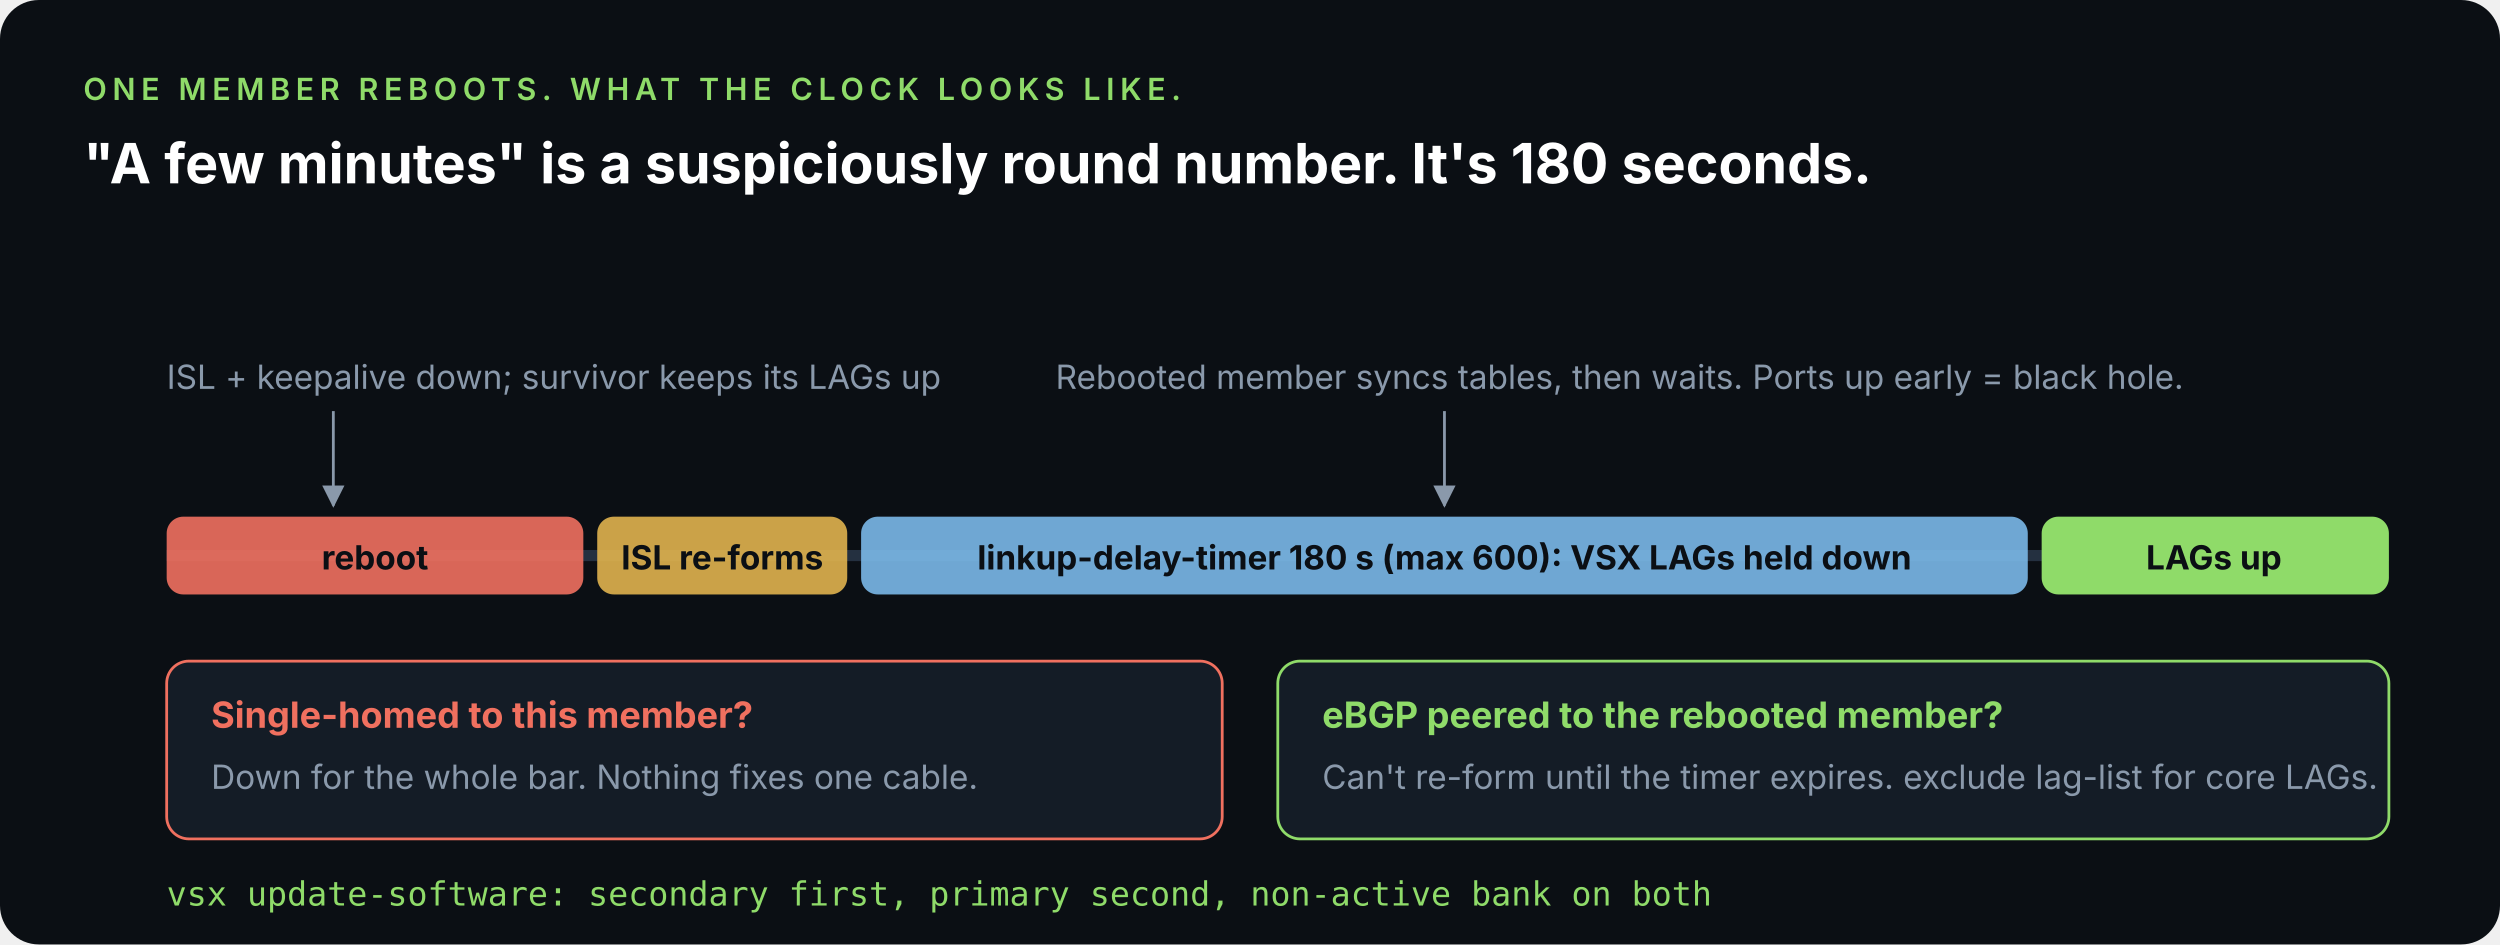
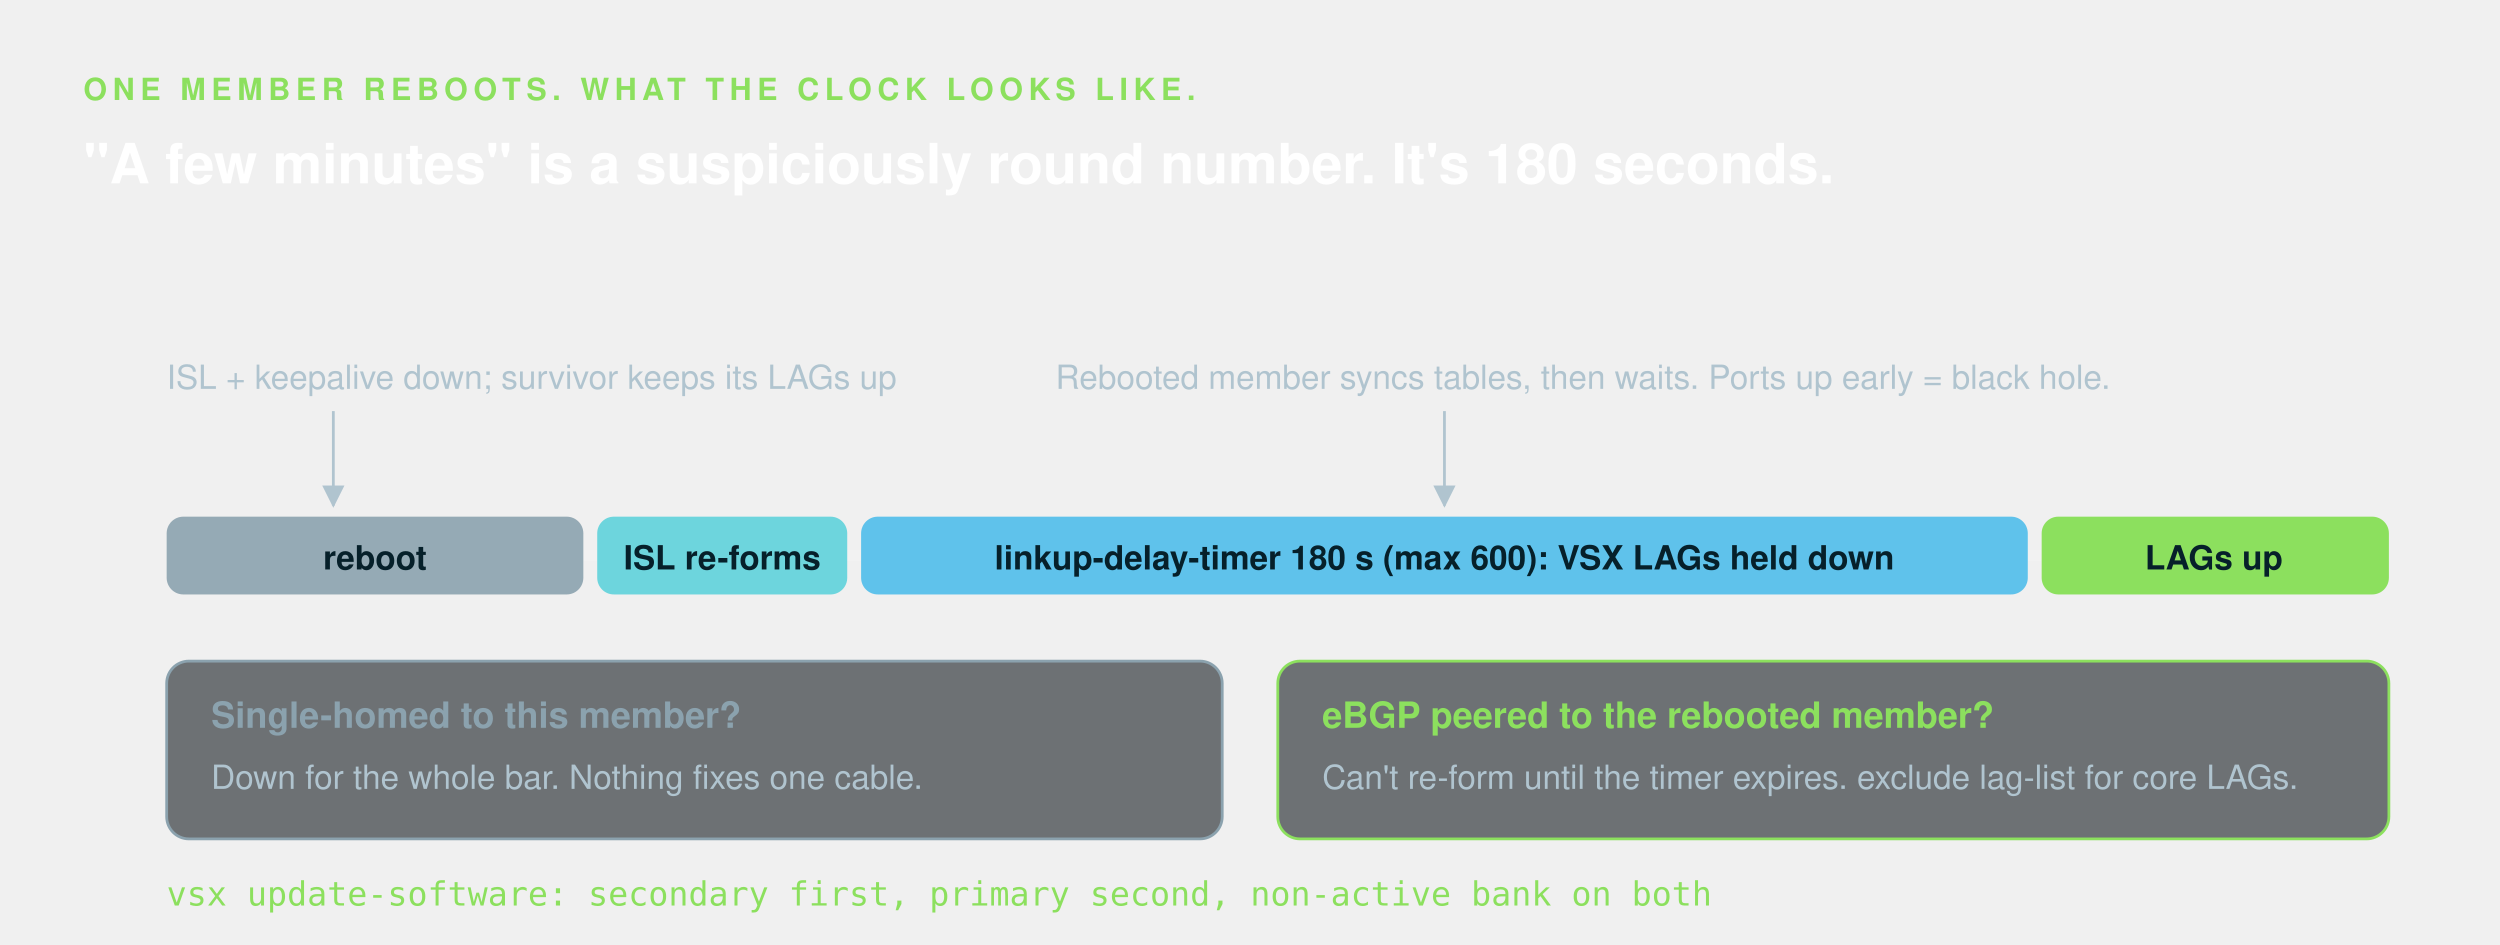
<svg xmlns="http://www.w3.org/2000/svg" viewBox="0 0 900 340" role="img" aria-label="VSX member reboot timeline showing the 180 second linkup delay">
  <defs>
    <style>
-     .t{font-family:Inter,Segoe UI,system-ui,sans-serif}.lbl{fill:#8A99AB;font-size:12px}.big{fill:#fff;font-size:20px;font-weight:700}
-     .eyebrow{fill:#8FDB69;font-size:11px;letter-spacing:2px;font-weight:600}.mono{font-family:ui-monospace,Menlo,monospace;font-size:12px}
+     .t{font-family:Instrument Sans,-apple-system,Helvetica,sans-serif}.lbl{fill:#B0C4CF;font-size:12px}.big{fill:#fff;font-size:20px;font-weight:700}
+     .eyebrow{fill:#8CE05E;font-size:11px;letter-spacing:2px;font-weight:600}.mono{font-family:JetBrains Mono,ui-monospace,Menlo,monospace;font-size:12px}
  </style>
    <marker id="arr" viewBox="0 0 10 10" refX="9" refY="5" markerWidth="8" markerHeight="8" orient="auto">
-       <path d="M0,0 L10,5 L0,10 z" fill="#8A99AB" />
+       <path d="M0,0 L10,5 L0,10 z" fill="#B0C4CF" />
    </marker>
  </defs>
-   <rect width="900" height="340" rx="14" fill="#0B0F14" />
  <text x="30" y="36" class="t eyebrow">ONE MEMBER REBOOTS. WHAT THE CLOCK LOOKS LIKE.</text>
  <text x="30" y="66" class="t big">"A few minutes" is a suspiciously round number. It's 180 seconds.</text>
-   <line x1="60" y1="200" x2="860" y2="200" stroke="#243040" stroke-width="4" />
+   <line x1="60" y1="200" x2="860" y2="200" stroke="rgba(255,255,255,0.12)" stroke-width="4" />
  <g class="t">
-     <rect x="60" y="186" width="150" height="28" rx="6" fill="#F0705F" opacity="0.9" />
-     <text x="135" y="205" text-anchor="middle" fill="#0B0F14" font-size="12" font-weight="700">reboot</text>
-     <rect x="215" y="186" width="90" height="28" rx="6" fill="#E0B34E" opacity="0.9" />
-     <text x="260" y="205" text-anchor="middle" fill="#0B0F14" font-size="12" font-weight="700">ISL re-forms</text>
-     <rect x="310" y="186" width="420" height="28" rx="6" fill="#7AB8E8" opacity="0.9" />
-     <text x="520" y="205" text-anchor="middle" fill="#0B0F14" font-size="12" font-weight="700">linkup-delay-timer 180 s (max 600): VSX LAGs held down</text>
-     <rect x="735" y="186" width="125" height="28" rx="6" fill="#8FDB69" />
-     <text x="797" y="205" text-anchor="middle" fill="#0B0F14" font-size="12" font-weight="700">LAGs up</text>
+     <rect x="60" y="186" width="150" height="28" rx="6" fill="#8BA2AE" opacity="0.9" />
+     <text x="135" y="205" text-anchor="middle" fill="#06202A" font-size="12" font-weight="700">reboot</text>
+     <rect x="215" y="186" width="90" height="28" rx="6" fill="#5ED2DA" opacity="0.9" />
+     <text x="260" y="205" text-anchor="middle" fill="#06202A" font-size="12" font-weight="700">ISL re-forms</text>
+     <rect x="310" y="186" width="420" height="28" rx="6" fill="#4FBDEA" opacity="0.9" />
+     <text x="520" y="205" text-anchor="middle" fill="#06202A" font-size="12" font-weight="700">linkup-delay-timer 180 s (max 600): VSX LAGs held down</text>
+     <rect x="735" y="186" width="125" height="28" rx="6" fill="#8CE05E" />
+     <text x="797" y="205" text-anchor="middle" fill="#06202A" font-size="12" font-weight="700">LAGs up</text>
  </g>
  <g class="t lbl">
    <text x="60" y="140">ISL + keepalive down; survivor keeps its LAGs up</text>
-     <line x1="120" y1="148" x2="120" y2="182" stroke="#8A99AB" marker-end="url(#arr)" />
+     <line x1="120" y1="148" x2="120" y2="182" stroke="#B0C4CF" marker-end="url(#arr)" />
    <text x="380" y="140">Rebooted member syncs tables, then waits. Ports up early = black hole.</text>
-     <line x1="520" y1="148" x2="520" y2="182" stroke="#8A99AB" marker-end="url(#arr)" />
+     <line x1="520" y1="148" x2="520" y2="182" stroke="#B0C4CF" marker-end="url(#arr)" />
  </g>
  <g class="t">
-     <rect x="60" y="238" width="380" height="64" rx="8" fill="#141C26" stroke="#F0705F" />
-     <text x="76" y="262" fill="#F0705F" font-size="13" font-weight="700">Single-homed to this member?</text>
+     <rect x="60" y="238" width="380" height="64" rx="8" fill="rgba(3,10,16,0.55)" stroke="#8BA2AE" />
+     <text x="76" y="262" fill="#8BA2AE" font-size="13" font-weight="700">Single-homed to this member?</text>
    <text x="76" y="284" class="lbl">Down for the whole bar. Nothing fixes one cable.</text>
-     <rect x="460" y="238" width="400" height="64" rx="8" fill="#141C26" stroke="#8FDB69" />
-     <text x="476" y="262" fill="#8FDB69" font-size="13" font-weight="700">eBGP peered to the rebooted member?</text>
+     <rect x="460" y="238" width="400" height="64" rx="8" fill="rgba(3,10,16,0.55)" stroke="#8CE05E" />
+     <text x="476" y="262" fill="#8CE05E" font-size="13" font-weight="700">eBGP peered to the rebooted member?</text>
    <text x="476" y="284" class="lbl">Can't re-form until the timer expires. exclude lag-list for core LAGs.</text>
  </g>
-   <text x="60" y="326" class="t mono" fill="#8FDB69">vsx update-software: secondary first, primary second, non-active bank on both</text>
+   <text x="60" y="326" class="t mono" fill="#8CE05E">vsx update-software: secondary first, primary second, non-active bank on both</text>
</svg>
